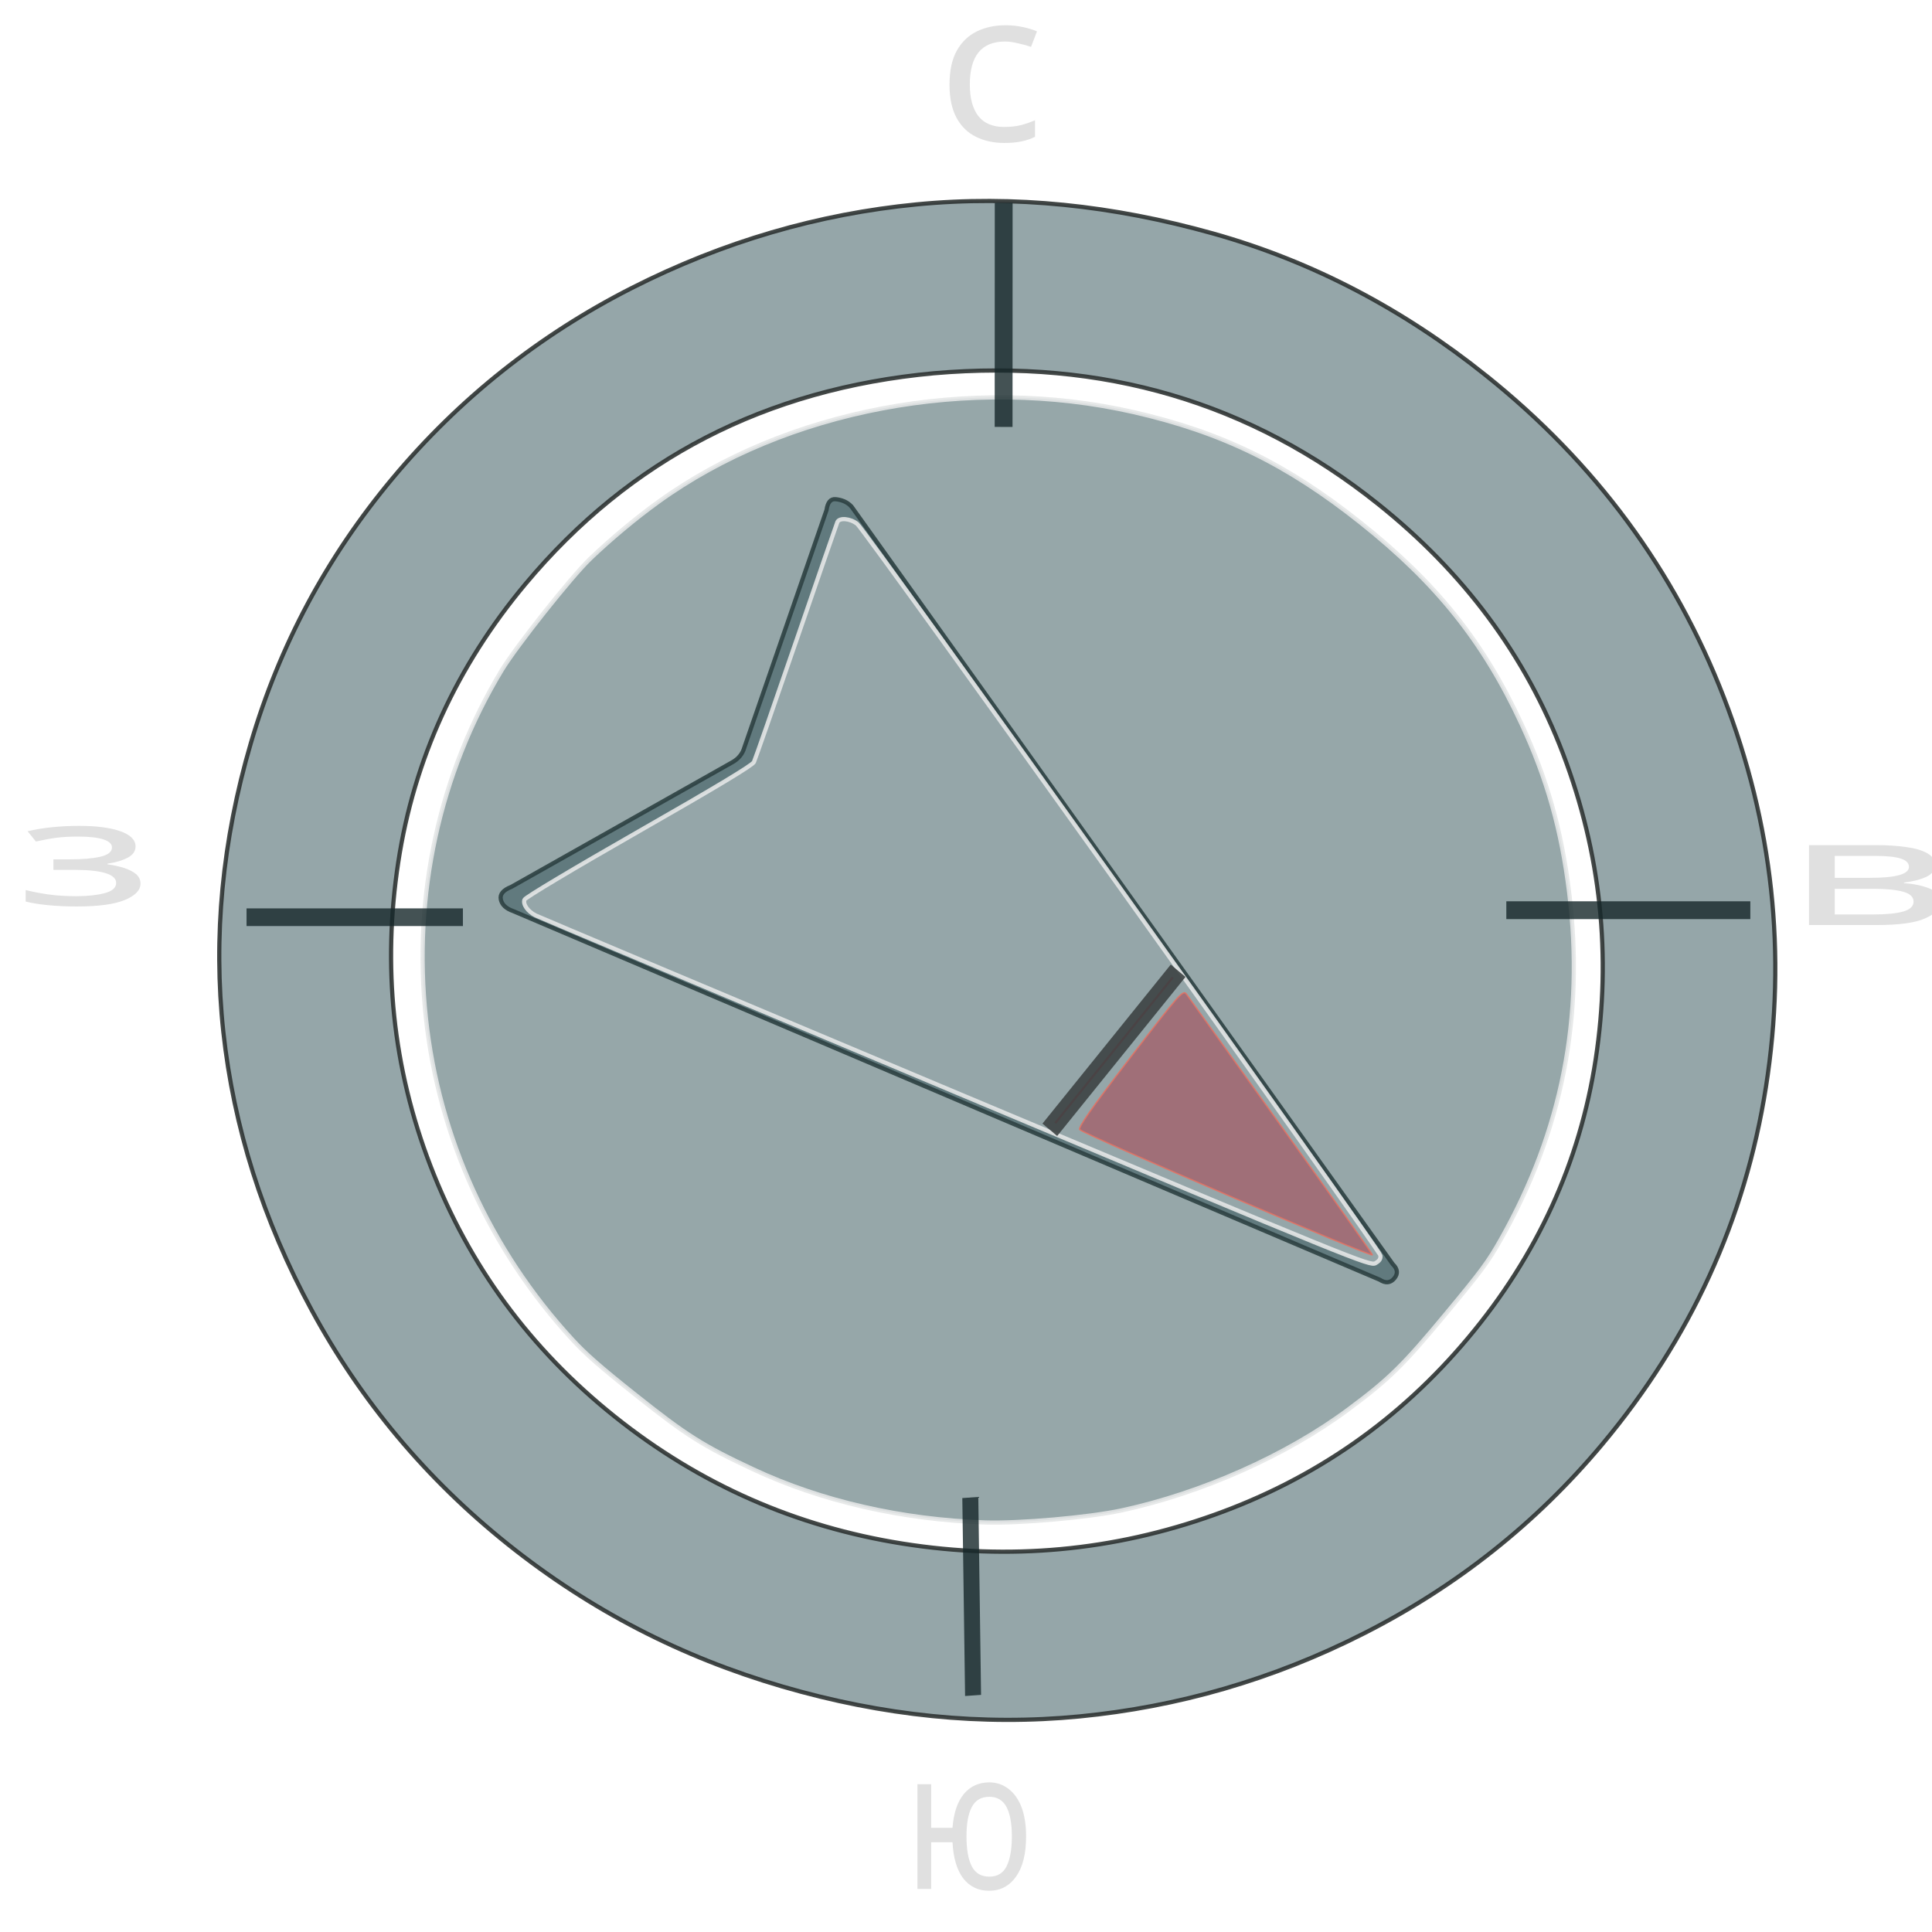
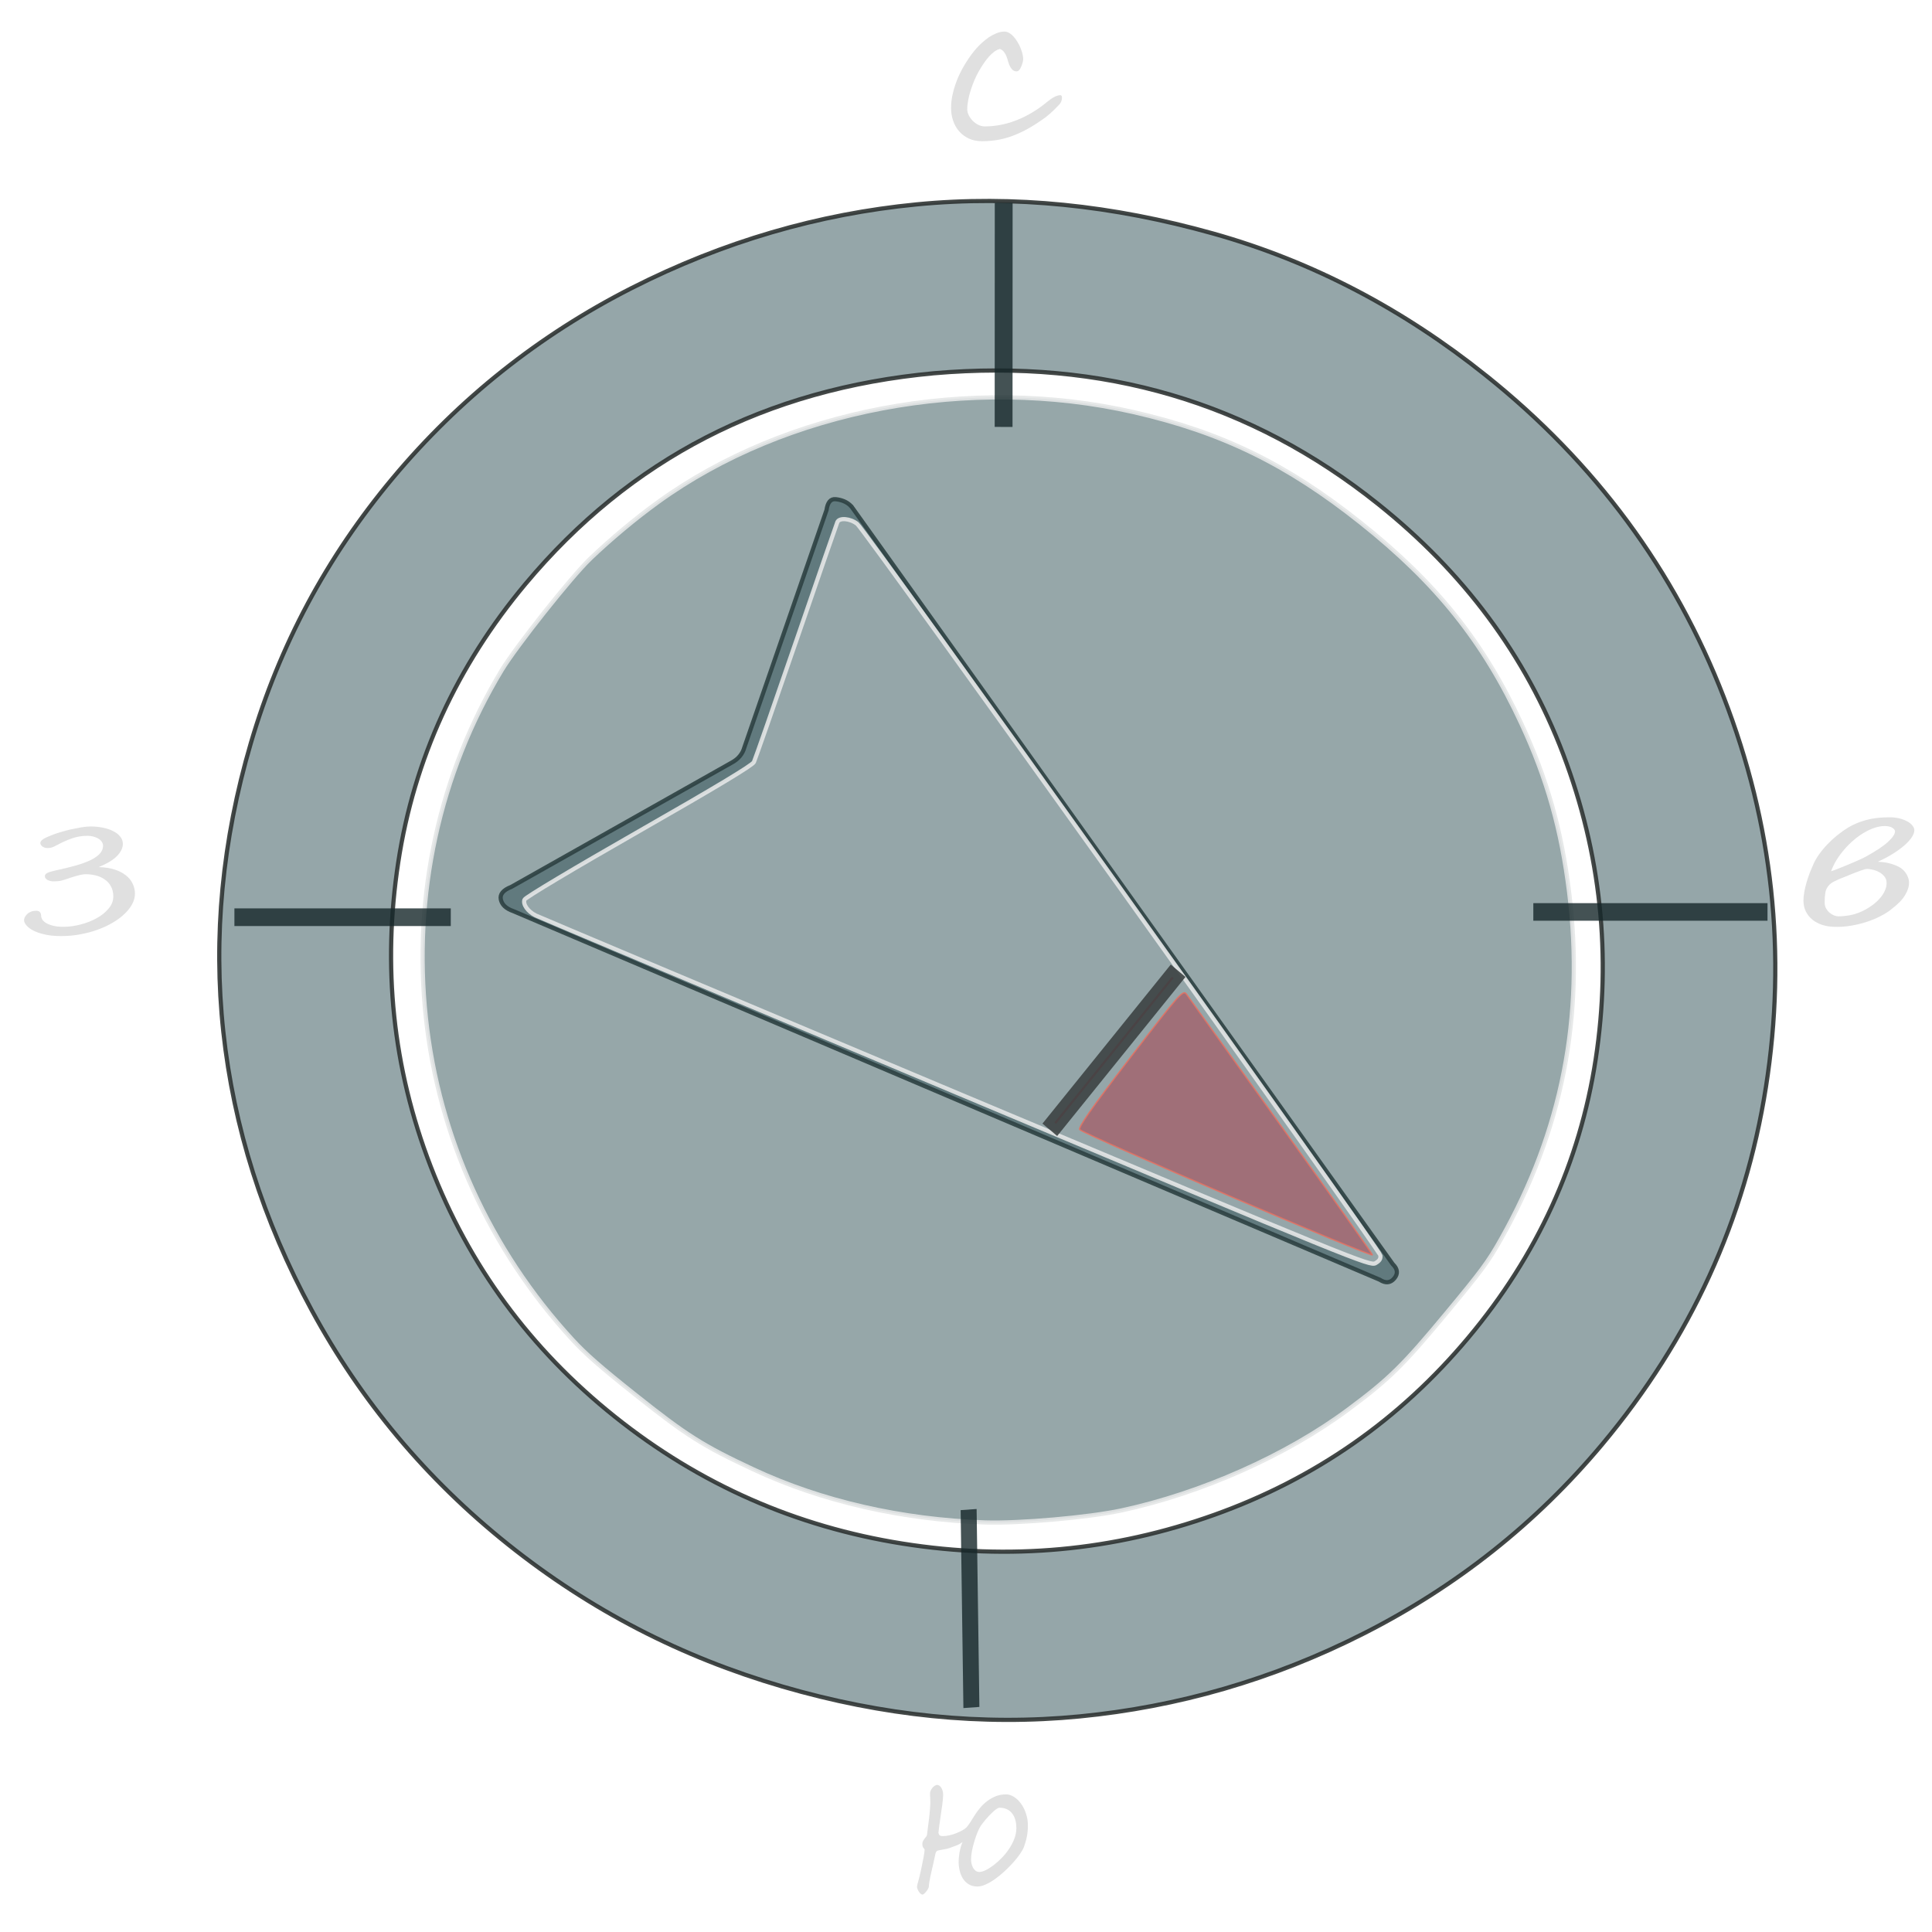
<svg xmlns="http://www.w3.org/2000/svg" version="1.1" id="Layer_1" x="0px" y="0px" viewBox="0 0 110 110" xml:space="preserve" width="110" height="110">
  <defs id="defs7" />
  <path d="m 84.598,21.371 c 6.237,4.985 10.754,11.111 13.545,18.323 2.792,7.212 3.592,14.609 2.403,22.19 -1.19,7.581 -4.31,14.358 -9.329,20.357 -3.758,4.492 -8.285,8.073 -13.526,10.74 C 72.45,95.647 67.032,97.184 61.477,97.725 55.923,98.266 50.276,97.698 44.537,96.021 38.798,94.343 33.624,91.686 28.915,87.923 24.269,84.209 20.547,79.754 17.756,74.614 14.966,69.474 13.3,64.148 12.715,58.749 12.131,53.35 12.652,47.849 14.285,42.299 15.918,36.749 18.587,31.731 22.37,27.21 26.153,22.688 30.705,19.077 35.945,16.411 41.186,13.745 46.629,12.178 52.184,11.637 c 5.554,-0.541 11.176,0.057 16.879,1.656 5.702,1.599 10.858,4.339 15.536,8.078 z m -6.132,7.329 c -7.245,-5.792 -15.67,-8.284 -25.297,-7.448 -9.566,0.885 -17.289,4.871 -23.248,11.993 -3.907,4.669 -6.349,9.966 -7.247,15.857 -0.898,5.891 -0.328,11.672 1.846,17.306 2.174,5.634 5.648,10.383 10.479,14.244 4.83,3.861 10.313,6.271 16.394,7.235 6.081,0.964 11.997,0.417 17.751,-1.642 5.753,-2.059 10.555,-5.421 14.462,-10.09 3.907,-4.669 6.349,-9.967 7.247,-15.857 C 91.75,54.409 91.149,48.603 89,42.939 86.851,37.276 83.297,32.561 78.466,28.7 Z m -29.975,0.156 30.807,43.119 c 0.281,0.274 0.31,0.544 0.088,0.81 -0.223,0.266 -0.499,0.292 -0.829,0.077 L 29.229,51.877 c -0.435,-0.151 -0.655,-0.376 -0.715,-0.67 -0.06,-0.294 0.138,-0.531 0.593,-0.709 l 12.554,-7.078 c 0.37,-0.198 0.617,-0.493 0.717,-0.857 l 4.68,-13.52 c 0.064,-0.442 0.237,-0.649 0.519,-0.621 0.282,0.028 0.656,0.13 0.913,0.434 z" id="path2" style="fill:#2c4f54;fill-opacity:0.5;stroke:#2e3332;stroke-width:0.239;stroke-miterlimit:4;stroke-dasharray:none;stroke-opacity:0.9" />
  <path style="fill:#2c4f53;fill-opacity:0.499;stroke:#e4e7e7;stroke-width:0.238;stroke-miterlimit:4;stroke-dasharray:none;stroke-opacity:0.9" d="m 33.604,31.81 c 1.184,-1.132 2.583,-2.3 3.875,-3.234 7.269,-5.255 17.743,-7.235 27.051,-5.115 5.01,1.141 8.745,2.96 12.946,6.306 4.312,3.433 6.978,6.767 9.145,11.437 1.461,3.147 2.282,6.048 2.721,9.618 0.873,7.085 -0.404,13.566 -3.887,19.738 -0.725,1.285 -1.085,1.773 -3.116,4.221 -2.465,2.971 -3.248,3.74 -5.576,5.47 -3.516,2.613 -8.348,4.764 -12.912,5.747 -1.862,0.401 -5.809,0.748 -7.765,0.683 -4.734,-0.158 -9.305,-1.204 -13.194,-3.021 -2.868,-1.34 -3.796,-1.926 -6.681,-4.22 -2.035,-1.619 -2.864,-2.344 -3.634,-3.183 -4.681,-5.096 -7.595,-11.499 -8.328,-18.297 -0.751,-6.963 0.761,-13.9 4.314,-19.794 0.819,-1.359 3.968,-5.329 5.041,-6.355 z m 11.718,4.713 c -1.247,3.627 -2.327,6.718 -2.399,6.868 -0.089,0.186 -2.193,1.451 -6.551,3.94 -3.695,2.111 -6.457,3.761 -6.508,3.888 -0.106,0.264 0.186,0.68 0.634,0.903 0.178,0.089 10.939,4.621 23.913,10.071 22.736,9.551 23.602,9.904 23.902,9.728 0.232,-0.136 0.304,-0.248 0.281,-0.44 C 78.557,71.164 49.248,30.18 48.809,29.831 c -0.397,-0.315 -1.02,-0.372 -1.134,-0.103 -0.047,0.11 -1.105,3.168 -2.352,6.795 z" id="path861" />
  <rect style="fill:#c7485e;fill-opacity:1;stroke:#3c4343;stroke-width:0.971;stroke-opacity:0.9" id="rect2803" width="10.663" height="0.125" x="-0.499" y="-86.994" transform="matrix(-0.6279396,0.7782621,-0.764504,-0.644619,0,0)" />
  <path style="fill:#a06f78;fill-opacity:1;stroke:#e27364;stroke-width:0.077;stroke-opacity:0.9" d="m 67.551,56.603 c 0.11,0.157 2.511,3.503 5.336,7.437 2.825,3.933 5.187,7.264 5.247,7.402 0.096,0.217 -16.194,-6.751 -16.652,-7.123 -0.125,-0.101 0.635,-1.187 2.85,-4.07 2.824,-3.676 3.033,-3.913 3.219,-3.646 z" id="path3397" />
-   <text xml:space="preserve" style="font-size:12.393px;line-height:1.25;font-family:'Segoe Script';-inkscape-font-specification:'Segoe Script';fill:#e0e0e0;fill-opacity:1;stroke-width:0.31" x="51.901" y="8.239" id="text9344" transform="scale(1.02798,0.972782)">
-     <tspan id="tspan9342" x="51.901" y="8.239" style="fill:#e0e0e0;fill-opacity:1;stroke-width:0.31">c</tspan>
+   <g aria-label="c" transform="scale(1.02798,0.972782)" id="text9344" style="font-size:12.393px;line-height:1.25;font-family:'Segoe Script';-inkscape-font-specification:'Segoe Script';fill:#e0e0e0;stroke-width:0.31">
+     <path d="m 58.818,5.734 q 0,0.218 -0.157,0.393 -0.163,0.182 -0.284,0.309 -0.121,0.121 -0.23,0.224 -0.109,0.103 -0.23,0.2 -0.121,0.091 -0.284,0.212 -0.46,0.333 -0.877,0.563 -0.418,0.224 -0.811,0.369 -0.393,0.139 -0.781,0.2 -0.381,0.061 -0.768,0.061 -0.405,0 -0.726,-0.151 Q 53.348,7.954 53.124,7.688 52.906,7.422 52.791,7.071 52.676,6.714 52.676,6.321 v -0.03 q 0,-0.399 0.103,-0.847 0.103,-0.454 0.284,-0.908 0.188,-0.454 0.448,-0.89 0.26,-0.442 0.575,-0.823 0.127,-0.151 0.303,-0.321 0.182,-0.175 0.381,-0.321 0.206,-0.145 0.424,-0.236 0.224,-0.097 0.436,-0.097 0.145,0 0.278,0.091 0.133,0.085 0.248,0.224 0.115,0.139 0.212,0.315 0.097,0.169 0.163,0.351 0.067,0.175 0.103,0.339 0.036,0.163 0.036,0.278 0,0.175 -0.109,0.454 -0.109,0.278 -0.26,0.278 -0.218,0 -0.363,-0.297 Q 55.883,3.767 55.841,3.616 55.804,3.464 55.75,3.319 55.701,3.174 55.617,3.053 55.532,2.926 55.381,2.865 q -0.151,0.036 -0.309,0.157 -0.151,0.121 -0.303,0.297 -0.145,0.175 -0.29,0.399 -0.139,0.218 -0.266,0.454 -0.121,0.218 -0.236,0.502 -0.115,0.278 -0.206,0.581 -0.091,0.297 -0.145,0.593 -0.054,0.297 -0.054,0.545 0,0.175 0.085,0.357 0.085,0.175 0.218,0.321 0.139,0.145 0.309,0.236 0.175,0.091 0.357,0.091 0.896,0 1.779,-0.369 0.883,-0.369 1.682,-1.071 0.442,-0.387 0.732,-0.387 0.085,0 0.085,0.163 z" id="path3065" />
+   </g>
+   <g aria-label="ю" transform="scale(0.8936839,1.118964)" id="text11307" style="font-size:9.931px;line-height:1.25;font-family:'Segoe Script';-inkscape-font-specification:'Segoe Script';fill:#e0e0e0;stroke-width:0.248">
+     <path d="m 58.907,94.111 q 0,-0.019 -0.024,-0.034 -0.019,-0.019 -0.048,-0.048 -0.029,-0.029 -0.053,-0.078 -0.019,-0.048 -0.019,-0.136 0,-0.078 0.044,-0.141 0.044,-0.063 0.092,-0.116 0.053,-0.053 0.097,-0.097 0.048,-0.044 0.058,-0.082 0.082,-0.465 0.141,-0.878 0.058,-0.412 0.073,-0.689 0.005,-0.082 0,-0.17 0,-0.087 -0.005,-0.175 -0.005,-0.063 -0.01,-0.121 0,-0.058 0,-0.112 0,-0.058 0.044,-0.131 0.044,-0.073 0.107,-0.136 0.068,-0.063 0.145,-0.102 0.082,-0.044 0.16,-0.044 0.068,0 0.136,0.039 0.068,0.034 0.121,0.102 0.053,0.063 0.087,0.16 0.034,0.092 0.034,0.209 0,0.087 -0.015,0.213 -0.015,0.126 -0.039,0.276 -0.024,0.15 -0.058,0.315 -0.029,0.165 -0.058,0.33 -0.039,0.228 -0.078,0.436 -0.034,0.209 -0.053,0.359 0.019,0.044 0.034,0.078 0.019,0.029 0.048,0.048 0.029,0.019 0.073,0.029 0.048,0.01 0.126,0.01 0.209,0 0.441,-0.044 0.233,-0.044 0.441,-0.112 0.209,-0.068 0.373,-0.141 0.17,-0.078 0.252,-0.145 0.053,-0.044 0.116,-0.116 0.068,-0.073 0.136,-0.155 0.068,-0.087 0.131,-0.17 0.068,-0.087 0.116,-0.15 0.165,-0.209 0.373,-0.407 0.209,-0.199 0.461,-0.349 0.252,-0.15 0.543,-0.242 0.296,-0.092 0.64,-0.092 0.262,0 0.514,0.131 0.252,0.126 0.446,0.344 0.199,0.218 0.315,0.504 0.121,0.281 0.121,0.592 0,0.31 -0.063,0.567 -0.058,0.252 -0.189,0.538 -0.073,0.15 -0.252,0.359 -0.179,0.209 -0.432,0.432 -0.247,0.223 -0.543,0.441 -0.296,0.218 -0.601,0.393 -0.305,0.175 -0.601,0.281 -0.291,0.107 -0.529,0.107 -0.32,0 -0.548,-0.107 -0.228,-0.112 -0.373,-0.286 -0.145,-0.179 -0.213,-0.407 -0.068,-0.228 -0.068,-0.461 0,-0.189 0.053,-0.456 0.058,-0.272 0.194,-0.548 -0.184,0.116 -0.412,0.184 -0.223,0.068 -0.412,0.121 -0.082,0.024 -0.184,0.044 -0.102,0.015 -0.204,0.029 -0.097,0.015 -0.189,0.029 -0.087,0.015 -0.15,0.024 -0.097,0.019 -0.136,0.078 -0.034,0.053 -0.053,0.141 -0.019,0.082 -0.058,0.218 -0.039,0.136 -0.078,0.281 -0.044,0.155 -0.092,0.32 -0.048,0.165 -0.087,0.315 -0.034,0.145 -0.063,0.272 -0.024,0.121 -0.024,0.189 0,0.063 -0.053,0.136 -0.048,0.073 -0.116,0.136 -0.063,0.068 -0.131,0.112 -0.063,0.044 -0.097,0.044 -0.073,0 -0.141,-0.048 -0.063,-0.048 -0.112,-0.112 -0.048,-0.063 -0.078,-0.126 -0.029,-0.068 -0.029,-0.102 0,-0.044 0.034,-0.155 0.039,-0.112 0.078,-0.228 0.024,-0.073 0.063,-0.199 0.039,-0.126 0.078,-0.276 0.044,-0.155 0.082,-0.32 0.044,-0.165 0.078,-0.31 0.034,-0.145 0.053,-0.252 0.019,-0.112 0.019,-0.16 z m 5.843,-1.096 q 0,-0.485 -0.281,-0.756 -0.276,-0.276 -0.795,-0.276 -0.073,0 -0.179,0.058 -0.107,0.058 -0.233,0.15 -0.121,0.087 -0.247,0.194 -0.121,0.107 -0.233,0.209 -0.107,0.102 -0.184,0.184 -0.078,0.082 -0.107,0.116 -0.102,0.121 -0.213,0.335 -0.107,0.209 -0.199,0.451 -0.092,0.242 -0.155,0.49 -0.058,0.242 -0.058,0.427 0,0.112 0.029,0.228 0.034,0.116 0.097,0.213 0.068,0.092 0.17,0.155 0.102,0.058 0.238,0.058 0.15,0 0.383,-0.087 0.233,-0.087 0.49,-0.242 0.262,-0.155 0.524,-0.369 0.267,-0.213 0.475,-0.461 0.213,-0.247 0.344,-0.519 0.136,-0.276 0.136,-0.558 z" id="path3023" />
+   </g>
+   <g aria-label="з" transform="scale(1.385496,0.7217631)" id="text16794" style="font-size:11.437px;line-height:1.25;font-family:'Segoe Script';-inkscape-font-specification:'Segoe Script';fill:#e0e0e0;stroke-width:0.286">
+     <path d="m 1.502,71.844 q 0.056,0 0.089,0.039 0.039,0.039 0.061,0.095 0.022,0.061 0.028,0.134 0.011,0.073 0.011,0.14 0,0.128 0.045,0.279 0.05,0.151 0.156,0.279 0.112,0.128 0.285,0.212 0.173,0.089 0.424,0.089 0.341,0 0.704,-0.179 0.363,-0.179 0.665,-0.497 0.302,-0.318 0.491,-0.76 0.195,-0.436 0.195,-0.955 0,-0.48 -0.101,-0.815 Q 4.457,69.571 4.295,69.364 4.138,69.152 3.932,69.057 3.725,68.962 3.518,68.962 q -0.078,0 -0.173,0.039 -0.095,0.034 -0.195,0.089 -0.095,0.05 -0.195,0.112 -0.095,0.061 -0.173,0.112 -0.134,0.089 -0.257,0.151 -0.117,0.061 -0.313,0.061 -0.151,0 -0.262,-0.112 -0.106,-0.117 -0.106,-0.307 0,-0.145 0.101,-0.246 0.106,-0.101 0.324,-0.19 0.464,-0.19 0.827,-0.385 0.369,-0.201 0.62,-0.43 0.251,-0.235 0.385,-0.514 0.134,-0.279 0.134,-0.637 0,-0.14 -0.045,-0.274 -0.039,-0.14 -0.123,-0.246 -0.084,-0.112 -0.207,-0.179 -0.117,-0.073 -0.274,-0.073 -0.335,0 -0.637,0.207 -0.302,0.207 -0.592,0.508 -0.128,0.134 -0.212,0.195 -0.084,0.056 -0.179,0.056 -0.078,0 -0.14,-0.039 -0.056,-0.045 -0.095,-0.101 -0.034,-0.061 -0.056,-0.128 -0.017,-0.073 -0.017,-0.123 0,-0.134 0.073,-0.251 0.078,-0.123 0.207,-0.229 0.279,-0.235 0.547,-0.385 0.268,-0.151 0.441,-0.223 0.195,-0.078 0.402,-0.151 0.212,-0.073 0.397,-0.073 0.262,0 0.503,0.095 0.24,0.089 0.419,0.268 0.184,0.173 0.29,0.43 0.112,0.257 0.112,0.581 0,0.469 -0.229,0.933 -0.223,0.464 -0.765,0.899 0.374,0.017 0.653,0.19 0.279,0.173 0.464,0.458 0.19,0.285 0.279,0.659 0.095,0.369 0.095,0.782 0,0.413 -0.112,0.821 -0.112,0.408 -0.318,0.782 -0.201,0.374 -0.486,0.692 -0.279,0.318 -0.62,0.553 -0.335,0.235 -0.72,0.369 -0.38,0.134 -0.782,0.134 -0.385,0 -0.67,-0.128 -0.285,-0.123 -0.475,-0.313 -0.184,-0.19 -0.279,-0.408 -0.095,-0.218 -0.095,-0.402 0,-0.14 0.05,-0.302 0.056,-0.162 0.123,-0.257 0.045,-0.061 0.128,-0.128 0.084,-0.061 0.212,-0.061 z" id="path3044" />
+   </g>
+   <g aria-label="в" transform="scale(1.400874,0.7138399)" id="text19318" style="font-size:11.91px;line-height:1.25;font-family:'Segoe Script';-inkscape-font-specification:'Segoe Script';fill:#e0e0e0;stroke-width:0.298">
+     <path d="m 77.02,66.305 q 0,-0.07 -0.029,-0.14 -0.023,-0.076 -0.076,-0.134 -0.047,-0.064 -0.128,-0.105 -0.076,-0.041 -0.18,-0.041 -0.204,0 -0.425,0.145 -0.215,0.145 -0.436,0.401 -0.215,0.25 -0.419,0.599 -0.204,0.343 -0.378,0.744 -0.174,0.401 -0.314,0.843 -0.134,0.436 -0.215,0.878 0.052,-0.035 0.157,-0.11 0.105,-0.081 0.233,-0.18 0.134,-0.105 0.279,-0.221 0.151,-0.122 0.285,-0.238 0.14,-0.116 0.256,-0.221 0.116,-0.105 0.186,-0.18 0.646,-0.698 0.925,-1.21 0.279,-0.512 0.279,-0.832 z m -0.18,6.269 q -0.18,0.268 -0.436,0.523 -0.25,0.25 -0.552,0.442 -0.302,0.192 -0.646,0.302 -0.337,0.11 -0.686,0.081 -0.244,-0.017 -0.465,-0.157 -0.221,-0.145 -0.39,-0.407 -0.169,-0.268 -0.268,-0.651 -0.099,-0.384 -0.099,-0.884 0,-0.32 0.035,-0.692 0.035,-0.378 0.093,-0.762 0.058,-0.384 0.128,-0.75 0.076,-0.366 0.145,-0.675 0.093,-0.419 0.244,-0.826 0.151,-0.413 0.337,-0.791 0.186,-0.384 0.401,-0.721 0.215,-0.337 0.442,-0.611 0.314,-0.366 0.715,-0.587 0.407,-0.221 0.954,-0.221 0.227,0 0.413,0.093 0.186,0.093 0.32,0.244 0.134,0.145 0.204,0.331 0.076,0.186 0.076,0.366 0,0.25 -0.105,0.558 -0.099,0.302 -0.291,0.634 -0.192,0.331 -0.465,0.669 -0.273,0.337 -0.622,0.651 0.081,0.006 0.186,0.029 0.11,0.017 0.227,0.07 0.122,0.052 0.244,0.14 0.128,0.087 0.244,0.221 0.052,0.064 0.116,0.174 0.064,0.105 0.116,0.262 0.058,0.151 0.093,0.349 0.041,0.198 0.041,0.436 0,0.465 -0.169,1.006 -0.163,0.535 -0.582,1.151 z m -0.163,-2.14 q 0,-0.32 -0.093,-0.535 -0.093,-0.221 -0.221,-0.349 -0.128,-0.134 -0.262,-0.186 -0.134,-0.058 -0.215,-0.058 -0.076,0 -0.238,0.116 -0.163,0.116 -0.349,0.256 -0.14,0.122 -0.279,0.227 -0.14,0.105 -0.262,0.204 -0.116,0.099 -0.215,0.198 -0.099,0.099 -0.163,0.209 -0.163,0.297 -0.192,0.675 -0.029,0.378 -0.029,0.773 0,0.262 0.052,0.471 0.058,0.204 0.14,0.349 0.087,0.145 0.186,0.227 0.099,0.076 0.18,0.076 0.198,0 0.448,-0.081 0.25,-0.081 0.512,-0.32 0.227,-0.209 0.407,-0.471 0.186,-0.262 0.314,-0.552 0.134,-0.291 0.204,-0.605 0.076,-0.314 0.076,-0.622 z" id="path3086" />
+   </g>
+   <text xml:space="preserve" style="font-size:20.818px;line-height:1.25;font-family:'Segoe Script';-inkscape-font-specification:'Segoe Script';fill:#16272a;fill-opacity:0.8;stroke-width:0.52" x="10.154" y="66.429" id="text17884" transform="scale(1.320676,0.7571878)">
+     <tspan id="tspan17882" x="10.154" y="66.429" style="stroke-width:0.52">_</tspan>
  </text>
-   <text xml:space="preserve" style="font-size:9.931px;line-height:1.25;font-family:'Segoe Script';-inkscape-font-specification:'Segoe Script';fill:#e0e0e0;fill-opacity:1;stroke-width:0.248" x="57.607" y="96.113" id="text11307" transform="scale(0.8936839,1.118964)">
-     <tspan id="tspan11305" x="57.607" y="96.113" style="fill:#e0e0e0;fill-opacity:1;stroke-width:0.248">ю</tspan>
+   <text xml:space="preserve" style="font-size:21.661px;line-height:1.25;font-family:'Segoe Script';-inkscape-font-specification:'Segoe Script';fill:#16272a;fill-opacity:0.8;stroke-width:0.542" x="63.579" y="68.707" id="text17884-6" transform="scale(1.374139,0.7277282)">
+     <tspan id="tspan17882-2" x="63.579" y="68.707" style="stroke-width:0.542">_</tspan>
  </text>
-   <text xml:space="preserve" style="font-size:11.437px;line-height:1.25;font-family:'Segoe Script';-inkscape-font-specification:'Segoe Script';fill:#e0e0e0;fill-opacity:1;stroke-width:0.286" x="0.681" y="71.397" id="text16794" transform="scale(1.385496,0.7217631)">
-     <tspan id="tspan16792" x="0.681" y="71.397" style="fill:#e0e0e0;fill-opacity:1;stroke-width:0.286">з</tspan>
-   </text>
-   <text xml:space="preserve" style="font-size:11.91px;line-height:1.25;font-family:'Segoe Script';-inkscape-font-specification:'Segoe Script';fill:#e0e0e0;fill-opacity:1;stroke-width:0.298" x="72.507" y="73.778" id="text19318" transform="scale(1.400874,0.7138399)">
-     <tspan id="tspan19316" x="72.507" y="73.778" style="fill:#e0e0e0;fill-opacity:1;stroke-width:0.298">в</tspan>
-   </text>
-   <text xml:space="preserve" style="font-size:20.818px;line-height:1.25;font-family:'Segoe Script';-inkscape-font-specification:'Segoe Script';fill:#16272a;fill-opacity:0.8;stroke-width:0.52" x="10.676" y="66.429" id="text17884" transform="scale(1.320676,0.7571878)">
-     <tspan id="tspan17882" x="10.676" y="66.429" style="stroke-width:0.52">_</tspan>
-   </text>
-   <text xml:space="preserve" style="font-size:22.107px;line-height:1.25;font-family:'Segoe Script';-inkscape-font-specification:'Segoe Script';fill:#16272a;fill-opacity:0.8;stroke-width:0.553" x="61.199" y="69.985" id="text17884-6" transform="scale(1.402455,0.7130353)">
-     <tspan id="tspan17882-2" x="61.199" y="69.985" style="stroke-width:0.553">_</tspan>
-   </text>
-   <text xml:space="preserve" style="font-size:18.829px;line-height:1.25;font-family:'Segoe Script';-inkscape-font-specification:'Segoe Script';fill:#16272a;fill-opacity:0.8;stroke-width:0.471" x="-74.983" y="70.036" id="text17884-0" transform="matrix(-0.01869815,-1.338146,0.7465585,-0.0532361,0,0)">
-     <tspan id="tspan17882-4" x="-74.983" y="70.036" style="stroke-width:0.471">_</tspan>
+   <text xml:space="preserve" style="font-size:18.829px;line-height:1.25;font-family:'Segoe Script';-inkscape-font-specification:'Segoe Script';fill:#16272a;fill-opacity:0.8;stroke-width:0.471" x="-75.492" y="69.892" id="text17884-0" transform="matrix(-0.01869815,-1.338146,0.7465585,-0.0532361,0,0)">
+     <tspan id="tspan17882-4" x="-75.492" y="69.892" style="stroke-width:0.471">_</tspan>
  </text>
  <text xml:space="preserve" style="font-size:21.255px;line-height:1.25;font-family:'Segoe Script';-inkscape-font-specification:'Segoe Script';fill:#16272a;fill-opacity:0.8;stroke-width:0.531" x="-18.033" y="73.904" id="text17884-9" transform="matrix(5.1076214e-4,-1.338429,0.7471442,0.00145338,0,0)">
    <tspan id="tspan17882-7" x="-18.033" y="73.904" style="stroke-width:0.531">_</tspan>
  </text>
</svg>
